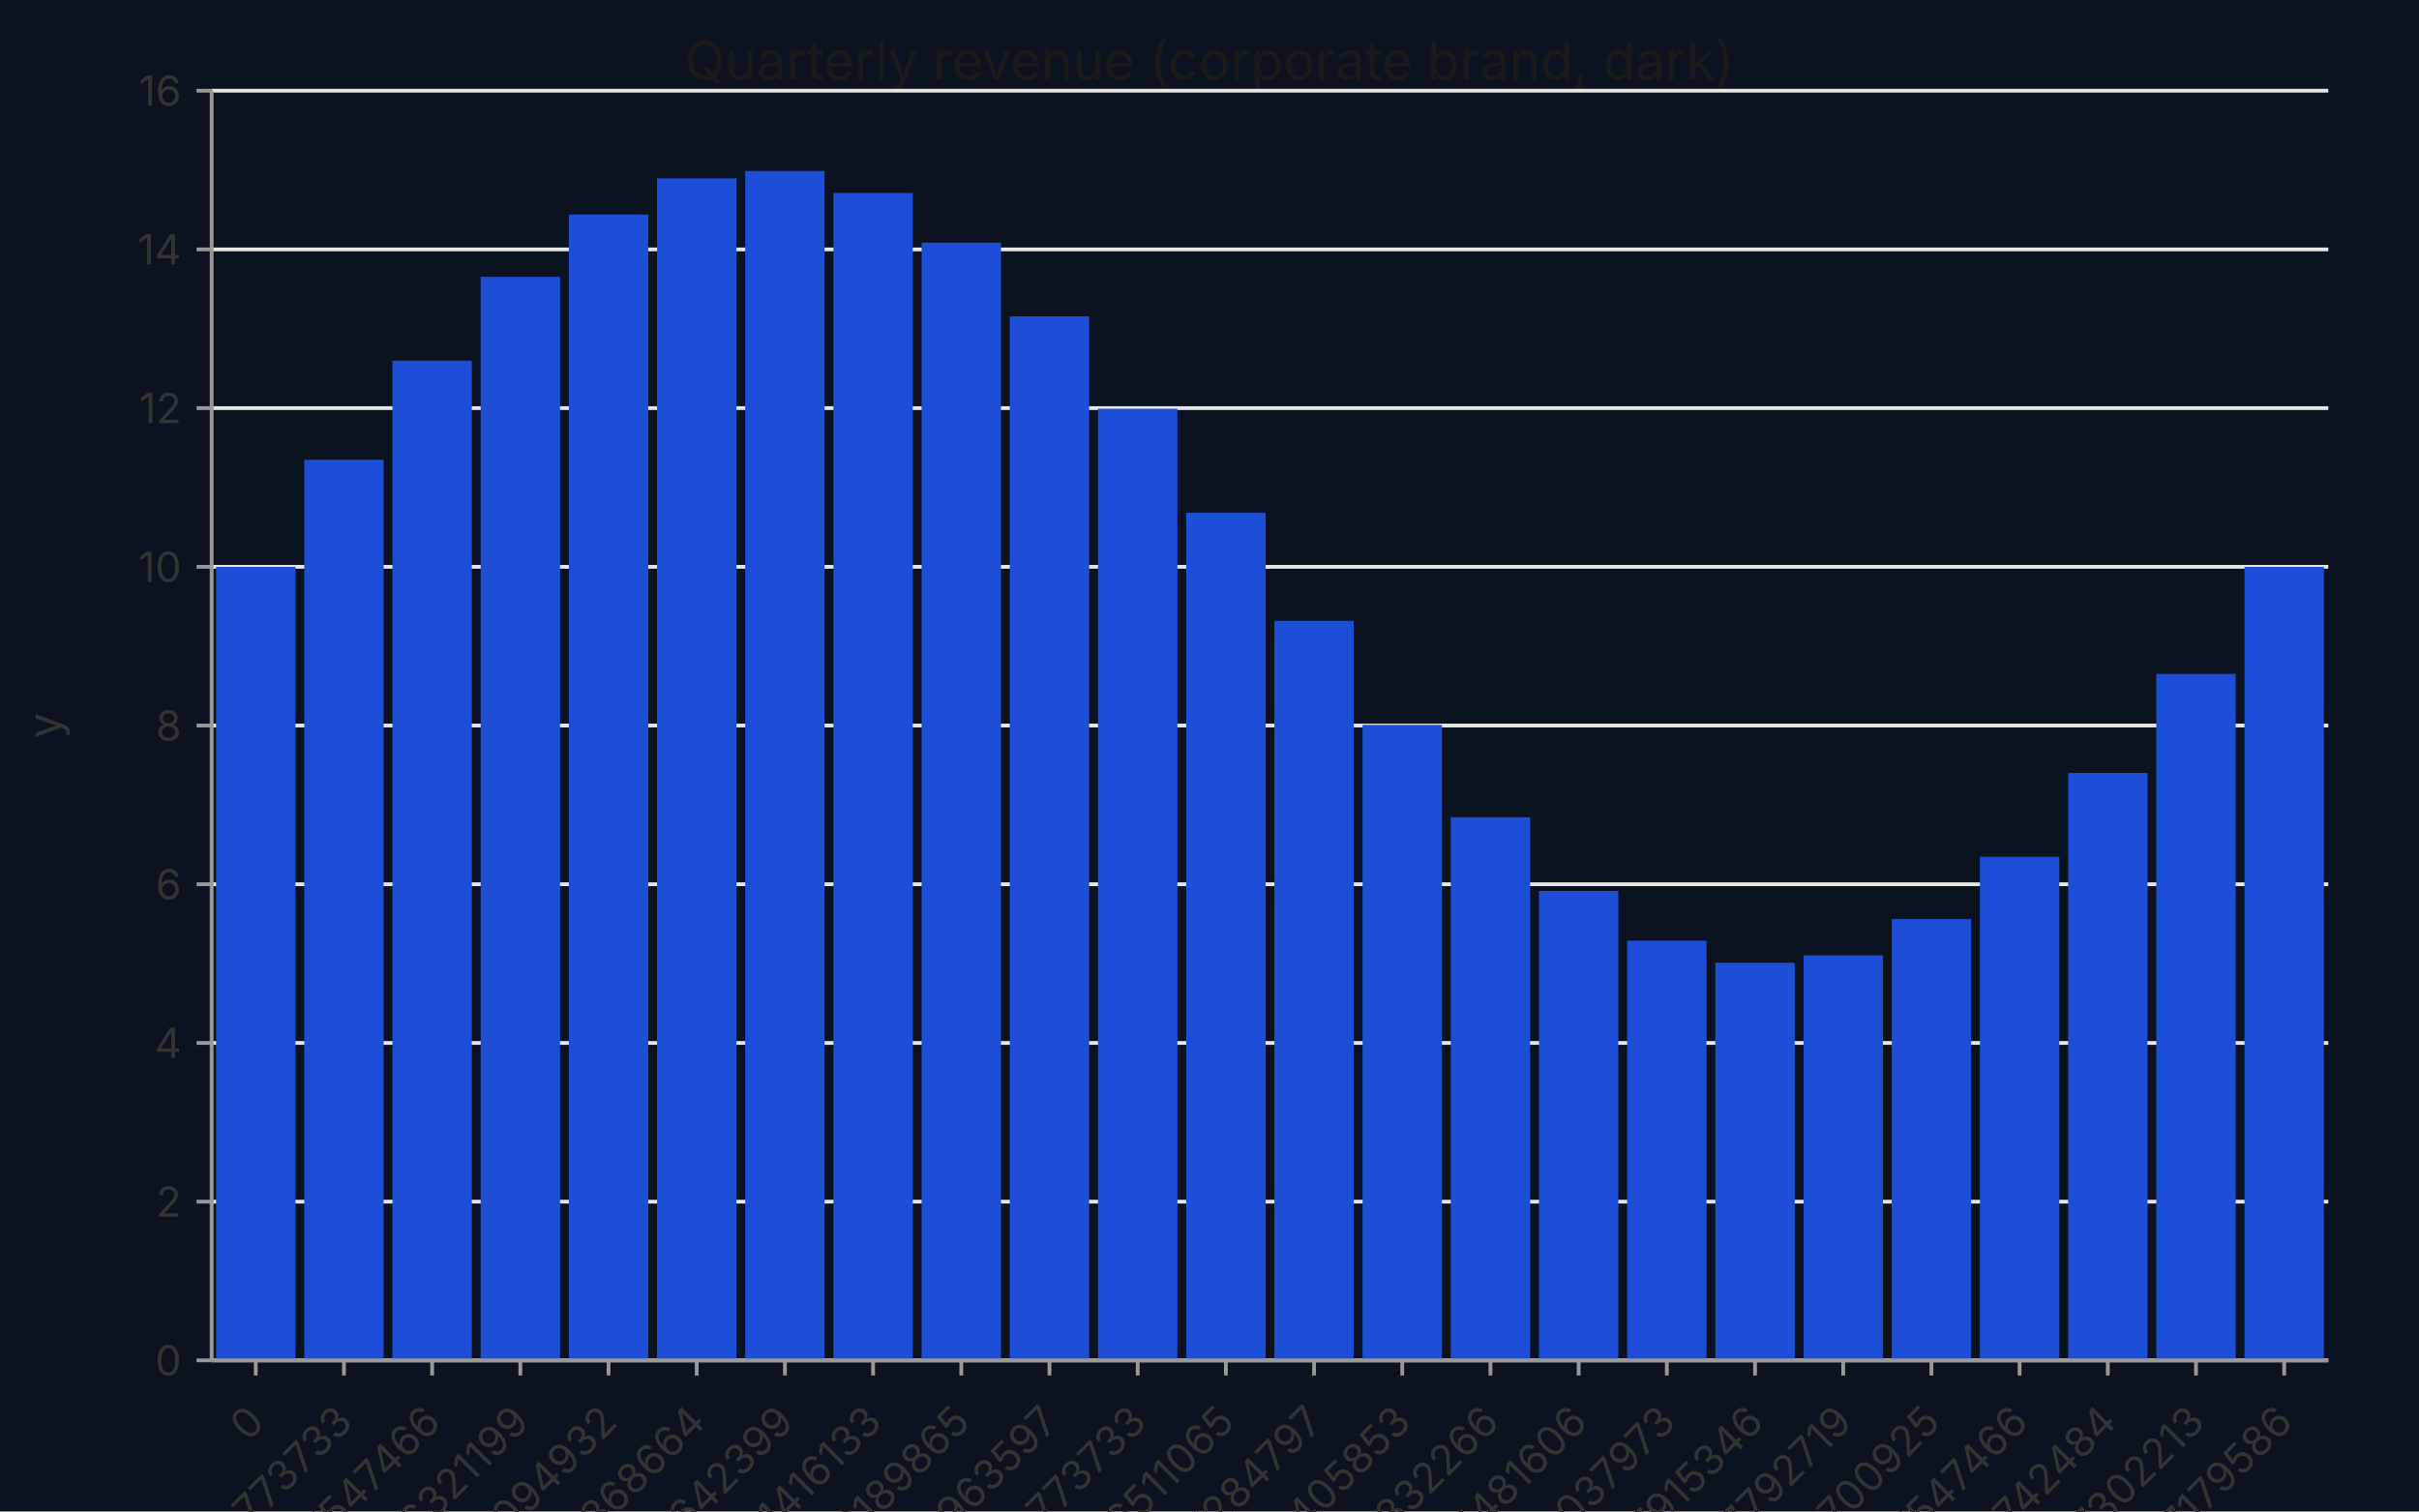
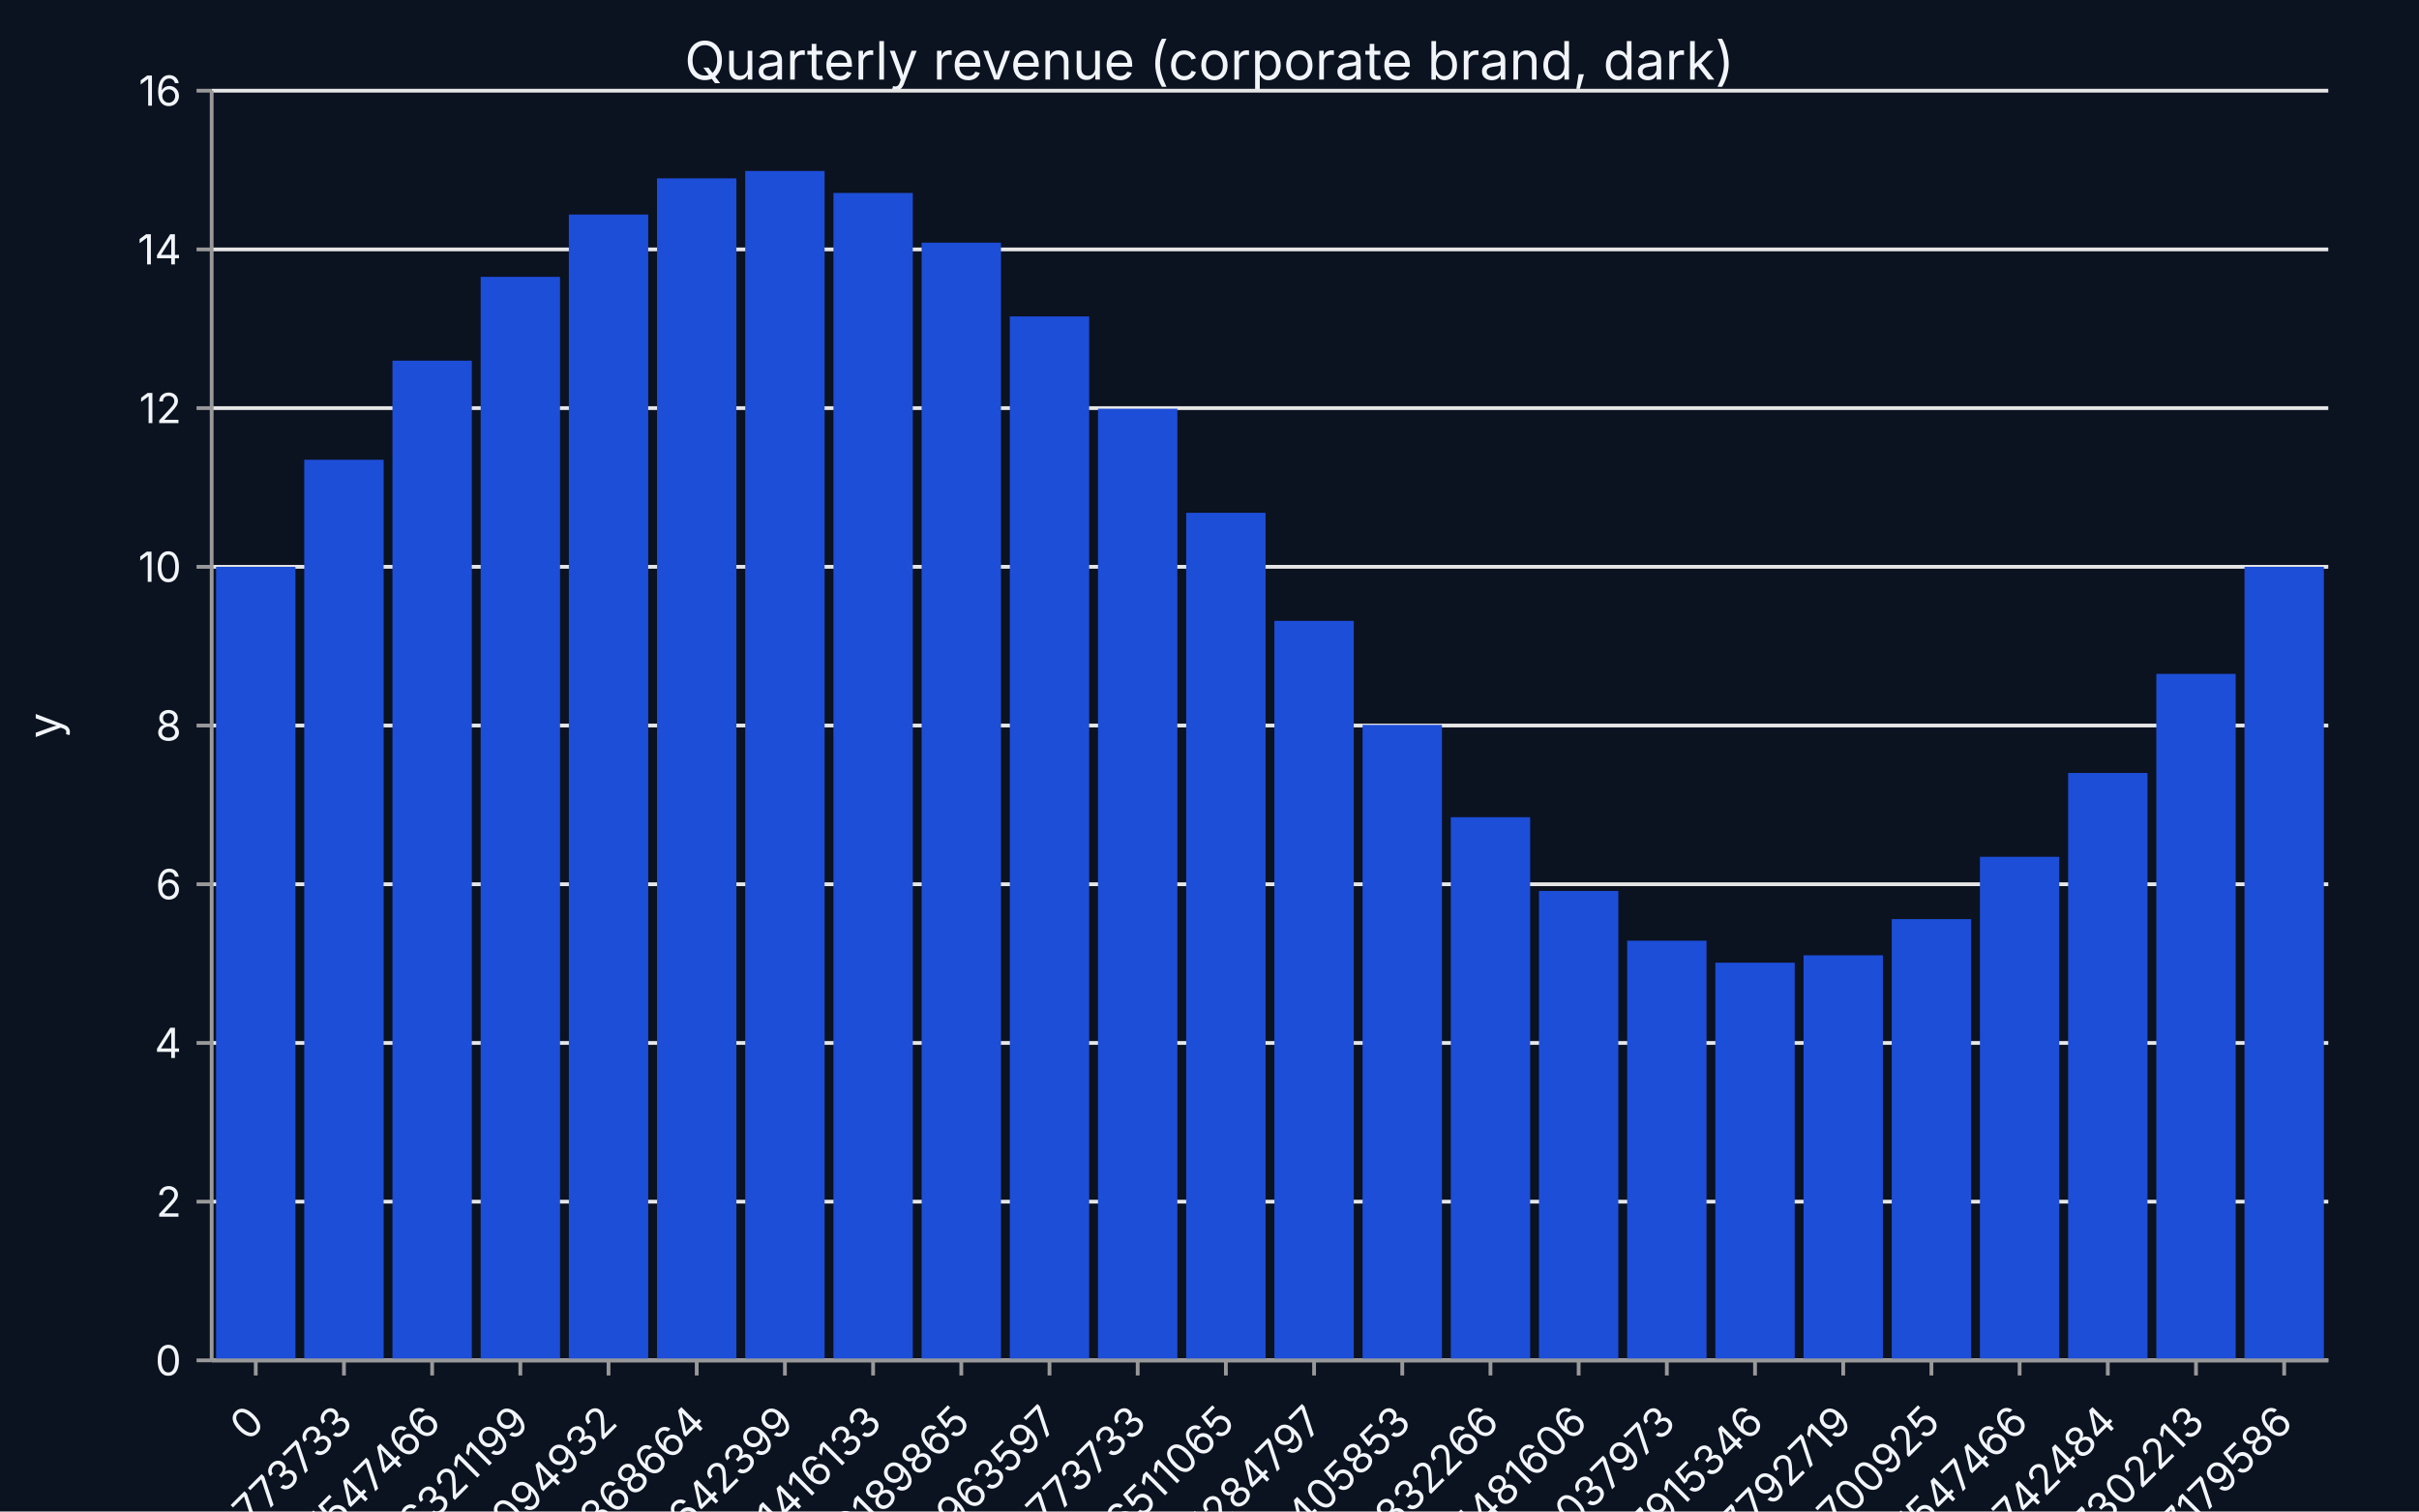
<svg xmlns="http://www.w3.org/2000/svg" viewBox="0 0 640 400" width="640" height="400" role="img" aria-label="Quarterly revenue (corporate brand, dark)" aria-describedby="glyph-desc">
  <rect x="0" y="0" width="640" height="400" fill="#0b1220" />
-   <text x="320" y="16" font-family="system-ui, -apple-system, sans-serif" font-size="14" fill="#1a1a1a" text-anchor="middle" dominant-baseline="middle">Quarterly revenue (corporate brand, dark)</text>
+   <text x="320" y="16" font-family="system-ui, -apple-system, sans-serif" font-size="14" fill="#f1f5f9" text-anchor="middle" dominant-baseline="middle">Quarterly revenue (corporate brand, dark)</text>
  <line x1="56" y1="360" x2="616" y2="360" stroke="#e6e6e6" stroke-width="1" />
  <line x1="56" y1="318" x2="616" y2="318" stroke="#e6e6e6" stroke-width="1" />
  <line x1="56" y1="276" x2="616" y2="276" stroke="#e6e6e6" stroke-width="1" />
  <line x1="56" y1="234" x2="616" y2="234" stroke="#e6e6e6" stroke-width="1" />
  <line x1="56" y1="192" x2="616" y2="192" stroke="#e6e6e6" stroke-width="1" />
  <line x1="56" y1="150" x2="616" y2="150" stroke="#e6e6e6" stroke-width="1" />
  <line x1="56" y1="108" x2="616" y2="108" stroke="#e6e6e6" stroke-width="1" />
  <line x1="56" y1="66" x2="616" y2="66" stroke="#e6e6e6" stroke-width="1" />
  <line x1="56" y1="24" x2="616" y2="24" stroke="#e6e6e6" stroke-width="1" />
  <rect x="57.167" y="150" width="21" height="210" fill="#1d4ed8" />
  <rect x="80.5" y="121.671" width="21" height="238.329" fill="#1d4ed8" />
  <rect x="103.833" y="95.444" width="21" height="264.556" fill="#1d4ed8" />
  <rect x="127.167" y="73.262" width="21" height="286.738" fill="#1d4ed8" />
  <rect x="150.5" y="56.772" width="21" height="303.228" fill="#1d4ed8" />
  <rect x="173.833" y="47.196" width="21" height="312.804" fill="#1d4ed8" />
  <rect x="197.167" y="45.245" width="21" height="314.755" fill="#1d4ed8" />
  <rect x="220.5" y="51.063" width="21" height="308.937" fill="#1d4ed8" />
  <rect x="243.833" y="64.218" width="21" height="295.782" fill="#1d4ed8" />
  <rect x="267.167" y="83.736" width="21" height="276.264" fill="#1d4ed8" />
  <rect x="290.5" y="108.168" width="21" height="251.832" fill="#1d4ed8" />
  <rect x="313.833" y="135.703" width="21" height="224.297" fill="#1d4ed8" />
  <rect x="337.167" y="164.297" width="21" height="195.703" fill="#1d4ed8" />
  <rect x="360.5" y="191.832" width="21" height="168.168" fill="#1d4ed8" />
  <rect x="383.833" y="216.264" width="21" height="143.736" fill="#1d4ed8" />
  <rect x="407.167" y="235.782" width="21" height="124.218" fill="#1d4ed8" />
  <rect x="430.5" y="248.937" width="21" height="111.063" fill="#1d4ed8" />
  <rect x="453.833" y="254.755" width="21" height="105.245" fill="#1d4ed8" />
  <rect x="477.167" y="252.804" width="21" height="107.196" fill="#1d4ed8" />
  <rect x="500.5" y="243.228" width="21" height="116.772" fill="#1d4ed8" />
  <rect x="523.833" y="226.738" width="21" height="133.262" fill="#1d4ed8" />
  <rect x="547.167" y="204.556" width="21" height="155.444" fill="#1d4ed8" />
  <rect x="570.5" y="178.329" width="21" height="181.671" fill="#1d4ed8" />
  <rect x="593.833" y="150" width="21" height="210" fill="#1d4ed8" />
  <line x1="56" y1="360" x2="616" y2="360" stroke="#999999" stroke-width="1" />
  <line x1="67.667" y1="360" x2="67.667" y2="364" stroke="#999999" stroke-width="1" />
-   <text x="67.667" y="374" font-family="system-ui, -apple-system, sans-serif" font-size="11" fill="#333333" text-anchor="end" dominant-baseline="middle" transform="rotate(-45 67.66667 374)">0</text>
+   <text x="67.667" y="374" font-family="system-ui, -apple-system, sans-serif" font-size="11" fill="#f1f5f9" text-anchor="end" dominant-baseline="middle" transform="rotate(-45 67.66667 374)">0</text>
  <line x1="91" y1="360" x2="91" y2="364" stroke="#999999" stroke-width="1" />
-   <text x="91" y="374" font-family="system-ui, -apple-system, sans-serif" font-size="11" fill="#333333" text-anchor="end" dominant-baseline="middle" transform="rotate(-45 91 374)">0.2731819698773733</text>
+   <text x="91" y="374" font-family="system-ui, -apple-system, sans-serif" font-size="11" fill="#f1f5f9" text-anchor="end" dominant-baseline="middle" transform="rotate(-45 91 374)">0.2731819698773733</text>
  <line x1="114.333" y1="360" x2="114.333" y2="364" stroke="#999999" stroke-width="1" />
-   <text x="114.333" y="374" font-family="system-ui, -apple-system, sans-serif" font-size="11" fill="#333333" text-anchor="end" dominant-baseline="middle" transform="rotate(-45 114.3333 374)">0.5463639397547466</text>
+   <text x="114.333" y="374" font-family="system-ui, -apple-system, sans-serif" font-size="11" fill="#f1f5f9" text-anchor="end" dominant-baseline="middle" transform="rotate(-45 114.3333 374)">0.5463639397547466</text>
  <line x1="137.667" y1="360" x2="137.667" y2="364" stroke="#999999" stroke-width="1" />
-   <text x="137.667" y="374" font-family="system-ui, -apple-system, sans-serif" font-size="11" fill="#333333" text-anchor="end" dominant-baseline="middle" transform="rotate(-45 137.6667 374)">0.8195459096321199</text>
+   <text x="137.667" y="374" font-family="system-ui, -apple-system, sans-serif" font-size="11" fill="#f1f5f9" text-anchor="end" dominant-baseline="middle" transform="rotate(-45 137.6667 374)">0.8195459096321199</text>
  <line x1="161" y1="360" x2="161" y2="364" stroke="#999999" stroke-width="1" />
-   <text x="161" y="374" font-family="system-ui, -apple-system, sans-serif" font-size="11" fill="#333333" text-anchor="end" dominant-baseline="middle" transform="rotate(-45 161 374)">1.0927278795094932</text>
+   <text x="161" y="374" font-family="system-ui, -apple-system, sans-serif" font-size="11" fill="#f1f5f9" text-anchor="end" dominant-baseline="middle" transform="rotate(-45 161 374)">1.0927278795094932</text>
  <line x1="184.333" y1="360" x2="184.333" y2="364" stroke="#999999" stroke-width="1" />
-   <text x="184.333" y="374" font-family="system-ui, -apple-system, sans-serif" font-size="11" fill="#333333" text-anchor="end" dominant-baseline="middle" transform="rotate(-45 184.3333 374)">1.3659098493868664</text>
+   <text x="184.333" y="374" font-family="system-ui, -apple-system, sans-serif" font-size="11" fill="#f1f5f9" text-anchor="end" dominant-baseline="middle" transform="rotate(-45 184.3333 374)">1.3659098493868664</text>
  <line x1="207.667" y1="360" x2="207.667" y2="364" stroke="#999999" stroke-width="1" />
-   <text x="207.667" y="374" font-family="system-ui, -apple-system, sans-serif" font-size="11" fill="#333333" text-anchor="end" dominant-baseline="middle" transform="rotate(-45 207.6667 374)">1.6390918192642399</text>
+   <text x="207.667" y="374" font-family="system-ui, -apple-system, sans-serif" font-size="11" fill="#f1f5f9" text-anchor="end" dominant-baseline="middle" transform="rotate(-45 207.6667 374)">1.6390918192642399</text>
  <line x1="231" y1="360" x2="231" y2="364" stroke="#999999" stroke-width="1" />
-   <text x="231" y="374" font-family="system-ui, -apple-system, sans-serif" font-size="11" fill="#333333" text-anchor="end" dominant-baseline="middle" transform="rotate(-45 231 374)">1.9122737891416133</text>
+   <text x="231" y="374" font-family="system-ui, -apple-system, sans-serif" font-size="11" fill="#f1f5f9" text-anchor="end" dominant-baseline="middle" transform="rotate(-45 231 374)">1.9122737891416133</text>
  <line x1="254.333" y1="360" x2="254.333" y2="364" stroke="#999999" stroke-width="1" />
-   <text x="254.333" y="374" font-family="system-ui, -apple-system, sans-serif" font-size="11" fill="#333333" text-anchor="end" dominant-baseline="middle" transform="rotate(-45 254.3333 374)">2.1854557590189865</text>
+   <text x="254.333" y="374" font-family="system-ui, -apple-system, sans-serif" font-size="11" fill="#f1f5f9" text-anchor="end" dominant-baseline="middle" transform="rotate(-45 254.3333 374)">2.1854557590189865</text>
  <line x1="277.667" y1="360" x2="277.667" y2="364" stroke="#999999" stroke-width="1" />
-   <text x="277.667" y="374" font-family="system-ui, -apple-system, sans-serif" font-size="11" fill="#333333" text-anchor="end" dominant-baseline="middle" transform="rotate(-45 277.6667 374)">2.4586377288963597</text>
+   <text x="277.667" y="374" font-family="system-ui, -apple-system, sans-serif" font-size="11" fill="#f1f5f9" text-anchor="end" dominant-baseline="middle" transform="rotate(-45 277.6667 374)">2.4586377288963597</text>
  <line x1="301" y1="360" x2="301" y2="364" stroke="#999999" stroke-width="1" />
-   <text x="301" y="374" font-family="system-ui, -apple-system, sans-serif" font-size="11" fill="#333333" text-anchor="end" dominant-baseline="middle" transform="rotate(-45 301 374)">2.731819698773733</text>
+   <text x="301" y="374" font-family="system-ui, -apple-system, sans-serif" font-size="11" fill="#f1f5f9" text-anchor="end" dominant-baseline="middle" transform="rotate(-45 301 374)">2.731819698773733</text>
  <line x1="324.333" y1="360" x2="324.333" y2="364" stroke="#999999" stroke-width="1" />
-   <text x="324.333" y="374" font-family="system-ui, -apple-system, sans-serif" font-size="11" fill="#333333" text-anchor="end" dominant-baseline="middle" transform="rotate(-45 324.3333 374)">3.0050016686511065</text>
+   <text x="324.333" y="374" font-family="system-ui, -apple-system, sans-serif" font-size="11" fill="#f1f5f9" text-anchor="end" dominant-baseline="middle" transform="rotate(-45 324.3333 374)">3.0050016686511065</text>
  <line x1="347.667" y1="360" x2="347.667" y2="364" stroke="#999999" stroke-width="1" />
-   <text x="347.667" y="374" font-family="system-ui, -apple-system, sans-serif" font-size="11" fill="#333333" text-anchor="end" dominant-baseline="middle" transform="rotate(-45 347.6667 374)">3.2781836385284797</text>
+   <text x="347.667" y="374" font-family="system-ui, -apple-system, sans-serif" font-size="11" fill="#f1f5f9" text-anchor="end" dominant-baseline="middle" transform="rotate(-45 347.6667 374)">3.2781836385284797</text>
  <line x1="371" y1="360" x2="371" y2="364" stroke="#999999" stroke-width="1" />
-   <text x="371" y="374" font-family="system-ui, -apple-system, sans-serif" font-size="11" fill="#333333" text-anchor="end" dominant-baseline="middle" transform="rotate(-45 371 374)">3.551365608405853</text>
+   <text x="371" y="374" font-family="system-ui, -apple-system, sans-serif" font-size="11" fill="#f1f5f9" text-anchor="end" dominant-baseline="middle" transform="rotate(-45 371 374)">3.551365608405853</text>
  <line x1="394.333" y1="360" x2="394.333" y2="364" stroke="#999999" stroke-width="1" />
-   <text x="394.333" y="374" font-family="system-ui, -apple-system, sans-serif" font-size="11" fill="#333333" text-anchor="end" dominant-baseline="middle" transform="rotate(-45 394.3333 374)">3.8245475782832266</text>
+   <text x="394.333" y="374" font-family="system-ui, -apple-system, sans-serif" font-size="11" fill="#f1f5f9" text-anchor="end" dominant-baseline="middle" transform="rotate(-45 394.3333 374)">3.8245475782832266</text>
  <line x1="417.667" y1="360" x2="417.667" y2="364" stroke="#999999" stroke-width="1" />
-   <text x="417.667" y="374" font-family="system-ui, -apple-system, sans-serif" font-size="11" fill="#333333" text-anchor="end" dominant-baseline="middle" transform="rotate(-45 417.6667 374)">4.0977295481606</text>
+   <text x="417.667" y="374" font-family="system-ui, -apple-system, sans-serif" font-size="11" fill="#f1f5f9" text-anchor="end" dominant-baseline="middle" transform="rotate(-45 417.6667 374)">4.0977295481606</text>
  <line x1="441" y1="360" x2="441" y2="364" stroke="#999999" stroke-width="1" />
-   <text x="441" y="374" font-family="system-ui, -apple-system, sans-serif" font-size="11" fill="#333333" text-anchor="end" dominant-baseline="middle" transform="rotate(-45 441 374)">4.370911518037973</text>
+   <text x="441" y="374" font-family="system-ui, -apple-system, sans-serif" font-size="11" fill="#f1f5f9" text-anchor="end" dominant-baseline="middle" transform="rotate(-45 441 374)">4.370911518037973</text>
  <line x1="464.333" y1="360" x2="464.333" y2="364" stroke="#999999" stroke-width="1" />
-   <text x="464.333" y="374" font-family="system-ui, -apple-system, sans-serif" font-size="11" fill="#333333" text-anchor="end" dominant-baseline="middle" transform="rotate(-45 464.3333 374)">4.644093487915346</text>
+   <text x="464.333" y="374" font-family="system-ui, -apple-system, sans-serif" font-size="11" fill="#f1f5f9" text-anchor="end" dominant-baseline="middle" transform="rotate(-45 464.3333 374)">4.644093487915346</text>
  <line x1="487.667" y1="360" x2="487.667" y2="364" stroke="#999999" stroke-width="1" />
-   <text x="487.667" y="374" font-family="system-ui, -apple-system, sans-serif" font-size="11" fill="#333333" text-anchor="end" dominant-baseline="middle" transform="rotate(-45 487.6667 374)">4.917275457792719</text>
+   <text x="487.667" y="374" font-family="system-ui, -apple-system, sans-serif" font-size="11" fill="#f1f5f9" text-anchor="end" dominant-baseline="middle" transform="rotate(-45 487.6667 374)">4.917275457792719</text>
  <line x1="511" y1="360" x2="511" y2="364" stroke="#999999" stroke-width="1" />
-   <text x="511" y="374" font-family="system-ui, -apple-system, sans-serif" font-size="11" fill="#333333" text-anchor="end" dominant-baseline="middle" transform="rotate(-45 511 374)">5.1904574276700925</text>
+   <text x="511" y="374" font-family="system-ui, -apple-system, sans-serif" font-size="11" fill="#f1f5f9" text-anchor="end" dominant-baseline="middle" transform="rotate(-45 511 374)">5.1904574276700925</text>
  <line x1="534.333" y1="360" x2="534.333" y2="364" stroke="#999999" stroke-width="1" />
-   <text x="534.333" y="374" font-family="system-ui, -apple-system, sans-serif" font-size="11" fill="#333333" text-anchor="end" dominant-baseline="middle" transform="rotate(-45 534.3333 374)">5.463639397547466</text>
+   <text x="534.333" y="374" font-family="system-ui, -apple-system, sans-serif" font-size="11" fill="#f1f5f9" text-anchor="end" dominant-baseline="middle" transform="rotate(-45 534.3333 374)">5.463639397547466</text>
  <line x1="557.667" y1="360" x2="557.667" y2="364" stroke="#999999" stroke-width="1" />
-   <text x="557.667" y="374" font-family="system-ui, -apple-system, sans-serif" font-size="11" fill="#333333" text-anchor="end" dominant-baseline="middle" transform="rotate(-45 557.6667 374)">5.73682136742484</text>
+   <text x="557.667" y="374" font-family="system-ui, -apple-system, sans-serif" font-size="11" fill="#f1f5f9" text-anchor="end" dominant-baseline="middle" transform="rotate(-45 557.6667 374)">5.73682136742484</text>
  <line x1="581" y1="360" x2="581" y2="364" stroke="#999999" stroke-width="1" />
-   <text x="581" y="374" font-family="system-ui, -apple-system, sans-serif" font-size="11" fill="#333333" text-anchor="end" dominant-baseline="middle" transform="rotate(-45 581 374)">6.010003337302213</text>
+   <text x="581" y="374" font-family="system-ui, -apple-system, sans-serif" font-size="11" fill="#f1f5f9" text-anchor="end" dominant-baseline="middle" transform="rotate(-45 581 374)">6.010003337302213</text>
  <line x1="604.333" y1="360" x2="604.333" y2="364" stroke="#999999" stroke-width="1" />
-   <text x="604.333" y="374" font-family="system-ui, -apple-system, sans-serif" font-size="11" fill="#333333" text-anchor="end" dominant-baseline="middle" transform="rotate(-45 604.3333 374)">6.283185307179586</text>
-   <text x="336" y="420" font-family="system-ui, -apple-system, sans-serif" font-size="12" fill="#333333" text-anchor="middle" dominant-baseline="hanging">x</text>
+   <text x="604.333" y="374" font-family="system-ui, -apple-system, sans-serif" font-size="11" fill="#f1f5f9" text-anchor="end" dominant-baseline="middle" transform="rotate(-45 604.3333 374)">6.283185307179586</text>
+   <text x="336" y="420" font-family="system-ui, -apple-system, sans-serif" font-size="12" fill="#f1f5f9" text-anchor="middle" dominant-baseline="hanging">x</text>
  <line x1="56" y1="24" x2="56" y2="360" stroke="#999999" stroke-width="1" />
  <line x1="52" y1="360" x2="56" y2="360" stroke="#999999" stroke-width="1" />
-   <text x="48" y="360" font-family="system-ui, -apple-system, sans-serif" font-size="11" fill="#333333" text-anchor="end" dominant-baseline="middle">0</text>
+   <text x="48" y="360" font-family="system-ui, -apple-system, sans-serif" font-size="11" fill="#f1f5f9" text-anchor="end" dominant-baseline="middle">0</text>
  <line x1="52" y1="318" x2="56" y2="318" stroke="#999999" stroke-width="1" />
-   <text x="48" y="318" font-family="system-ui, -apple-system, sans-serif" font-size="11" fill="#333333" text-anchor="end" dominant-baseline="middle">2</text>
+   <text x="48" y="318" font-family="system-ui, -apple-system, sans-serif" font-size="11" fill="#f1f5f9" text-anchor="end" dominant-baseline="middle">2</text>
  <line x1="52" y1="276" x2="56" y2="276" stroke="#999999" stroke-width="1" />
-   <text x="48" y="276" font-family="system-ui, -apple-system, sans-serif" font-size="11" fill="#333333" text-anchor="end" dominant-baseline="middle">4</text>
+   <text x="48" y="276" font-family="system-ui, -apple-system, sans-serif" font-size="11" fill="#f1f5f9" text-anchor="end" dominant-baseline="middle">4</text>
  <line x1="52" y1="234" x2="56" y2="234" stroke="#999999" stroke-width="1" />
-   <text x="48" y="234" font-family="system-ui, -apple-system, sans-serif" font-size="11" fill="#333333" text-anchor="end" dominant-baseline="middle">6</text>
+   <text x="48" y="234" font-family="system-ui, -apple-system, sans-serif" font-size="11" fill="#f1f5f9" text-anchor="end" dominant-baseline="middle">6</text>
  <line x1="52" y1="192" x2="56" y2="192" stroke="#999999" stroke-width="1" />
-   <text x="48" y="192" font-family="system-ui, -apple-system, sans-serif" font-size="11" fill="#333333" text-anchor="end" dominant-baseline="middle">8</text>
+   <text x="48" y="192" font-family="system-ui, -apple-system, sans-serif" font-size="11" fill="#f1f5f9" text-anchor="end" dominant-baseline="middle">8</text>
  <line x1="52" y1="150" x2="56" y2="150" stroke="#999999" stroke-width="1" />
-   <text x="48" y="150" font-family="system-ui, -apple-system, sans-serif" font-size="11" fill="#333333" text-anchor="end" dominant-baseline="middle">10</text>
+   <text x="48" y="150" font-family="system-ui, -apple-system, sans-serif" font-size="11" fill="#f1f5f9" text-anchor="end" dominant-baseline="middle">10</text>
  <line x1="52" y1="108" x2="56" y2="108" stroke="#999999" stroke-width="1" />
-   <text x="48" y="108" font-family="system-ui, -apple-system, sans-serif" font-size="11" fill="#333333" text-anchor="end" dominant-baseline="middle">12</text>
+   <text x="48" y="108" font-family="system-ui, -apple-system, sans-serif" font-size="11" fill="#f1f5f9" text-anchor="end" dominant-baseline="middle">12</text>
  <line x1="52" y1="66" x2="56" y2="66" stroke="#999999" stroke-width="1" />
-   <text x="48" y="66" font-family="system-ui, -apple-system, sans-serif" font-size="11" fill="#333333" text-anchor="end" dominant-baseline="middle">14</text>
+   <text x="48" y="66" font-family="system-ui, -apple-system, sans-serif" font-size="11" fill="#f1f5f9" text-anchor="end" dominant-baseline="middle">14</text>
  <line x1="52" y1="24" x2="56" y2="24" stroke="#999999" stroke-width="1" />
-   <text x="48" y="24" font-family="system-ui, -apple-system, sans-serif" font-size="11" fill="#333333" text-anchor="end" dominant-baseline="middle">16</text>
-   <text x="16" y="192" font-family="system-ui, -apple-system, sans-serif" font-size="12" fill="#333333" text-anchor="middle" dominant-baseline="alphabetic" transform="rotate(-90 16 192)">y</text>
+   <text x="48" y="24" font-family="system-ui, -apple-system, sans-serif" font-size="11" fill="#f1f5f9" text-anchor="end" dominant-baseline="middle">16</text>
+   <text x="16" y="192" font-family="system-ui, -apple-system, sans-serif" font-size="12" fill="#f1f5f9" text-anchor="middle" dominant-baseline="alphabetic" transform="rotate(-90 16 192)">y</text>
</svg>
